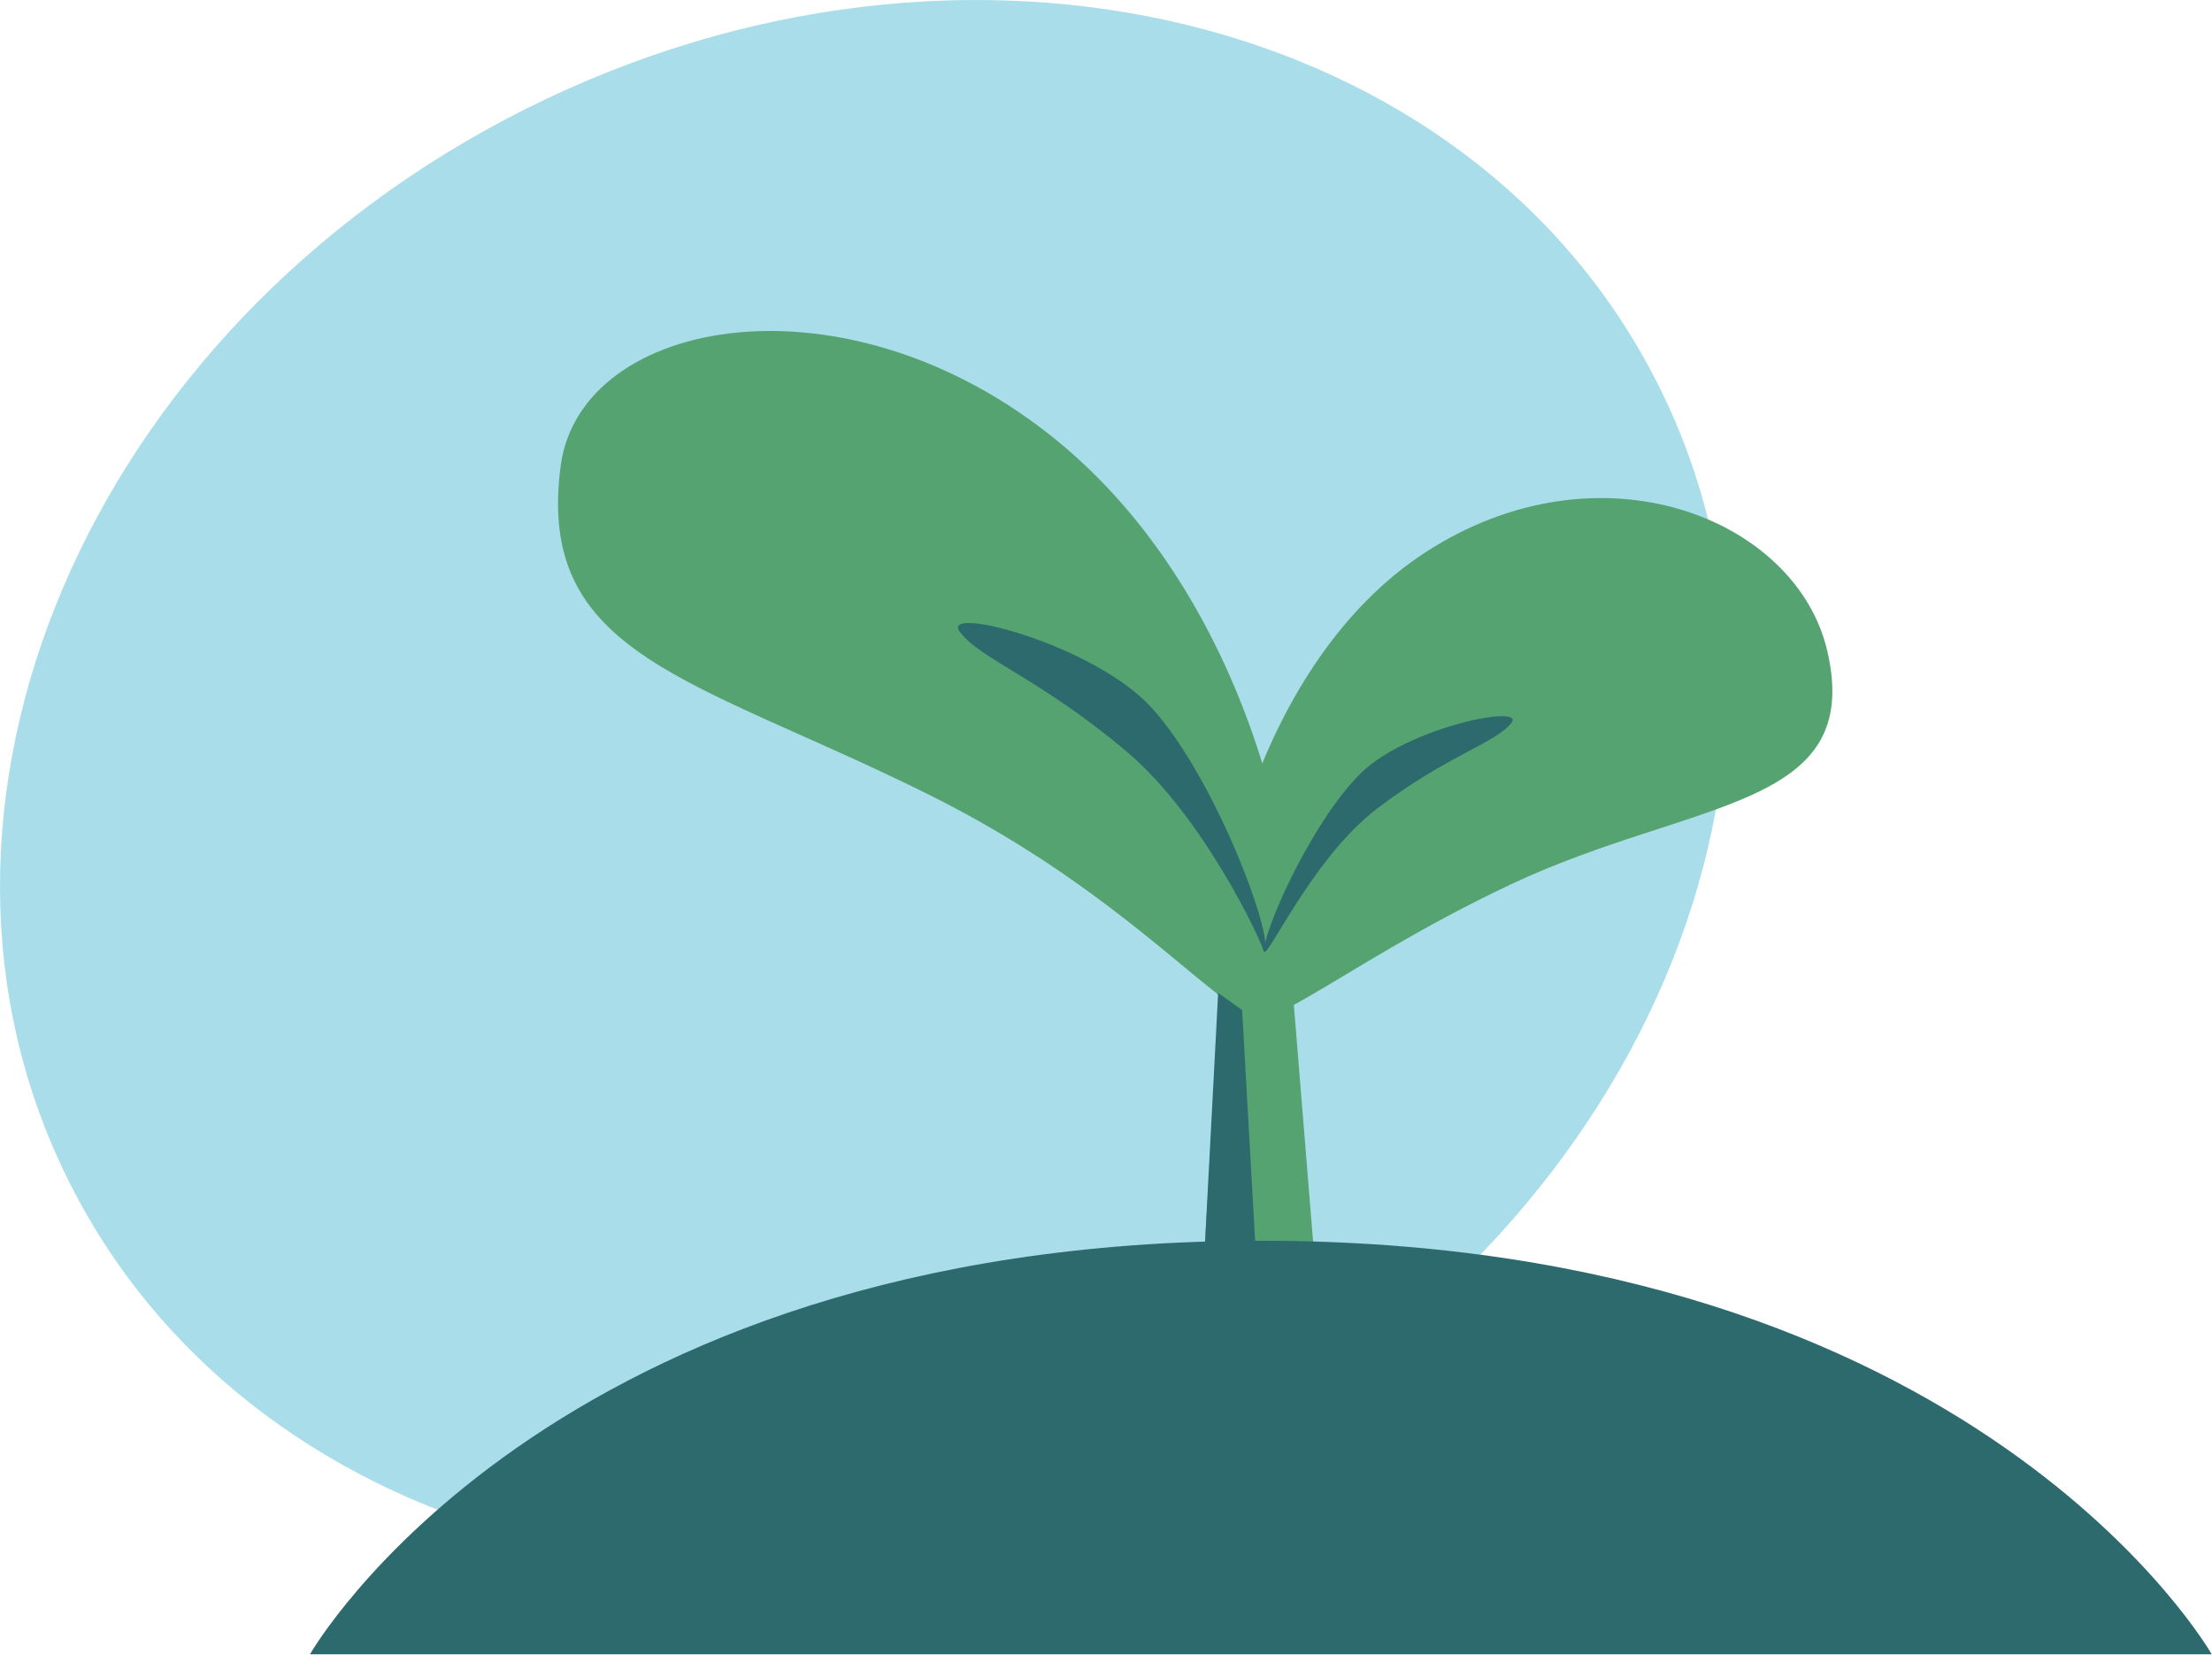
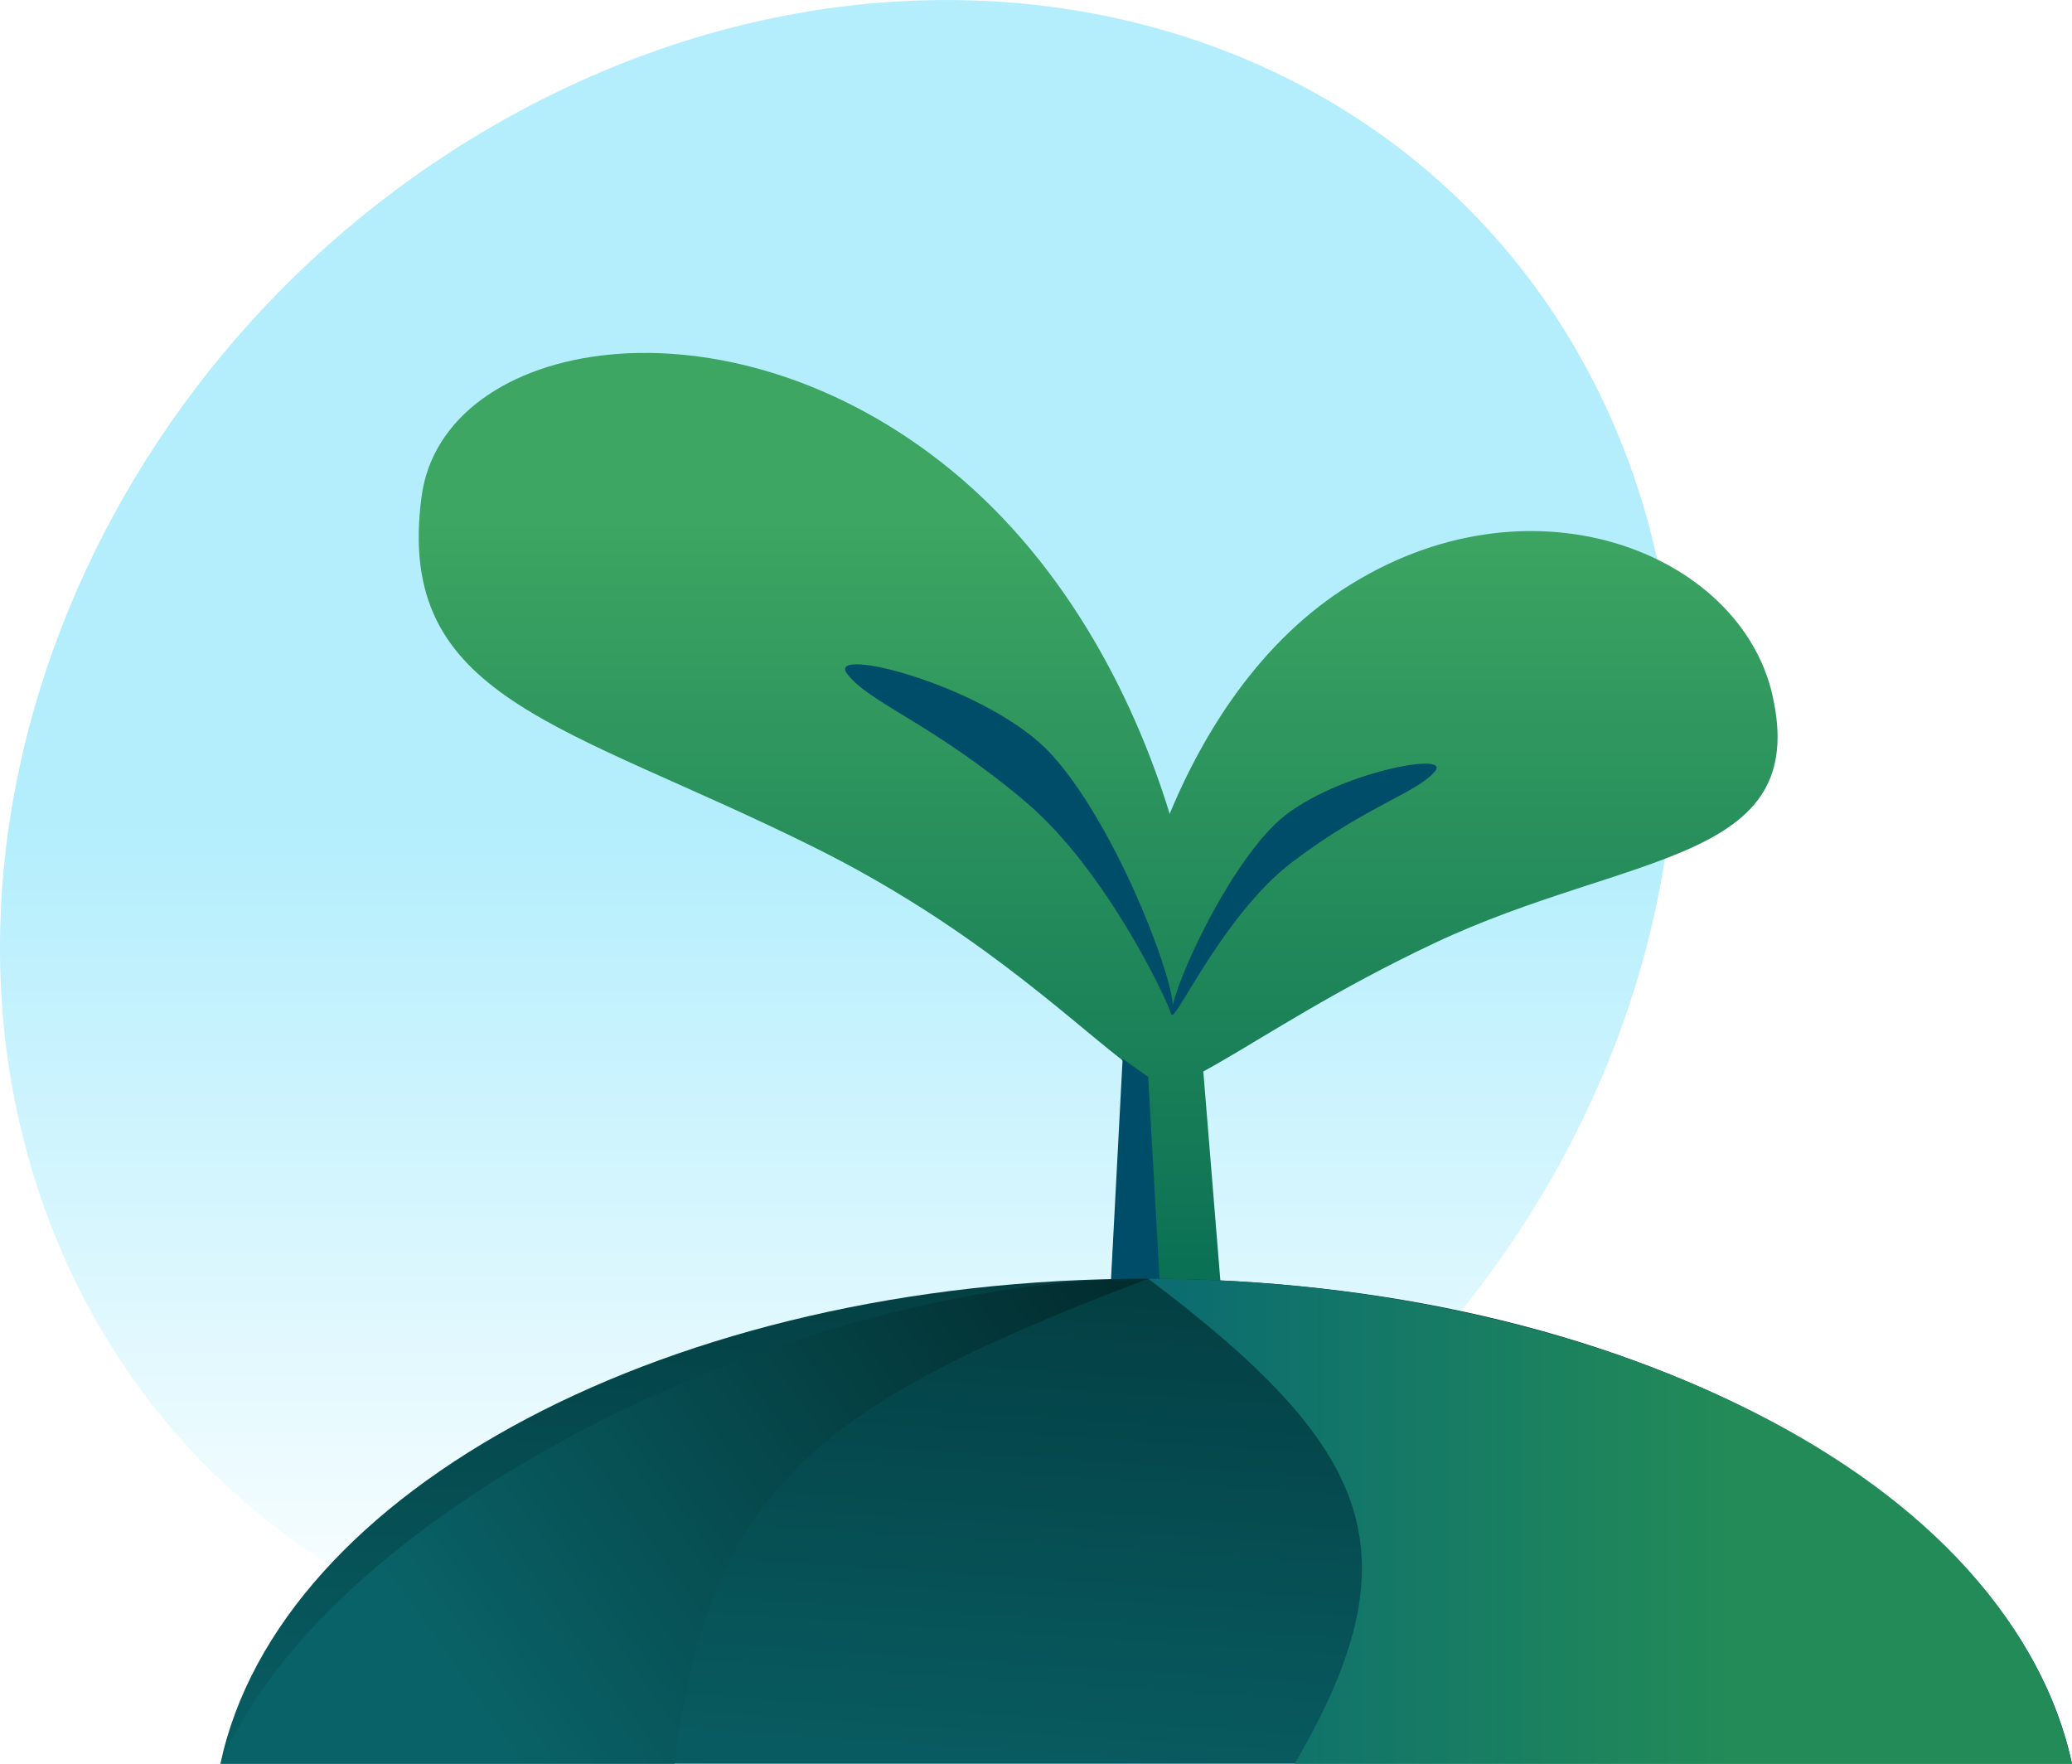
- <svg xmlns="http://www.w3.org/2000/svg" width="1819" height="1360" viewBox="0 0 1819 1360" fill="none">
-   <path d="M1363.89 316.905C1517.34 623.29 1349.13 1018.21 988.181 1198.98C627.235 1379.76 210.237 1277.93 56.79 971.544C-96.657 665.16 71.554 270.24 432.5 89.467C793.446 -91.307 1210.44 10.521 1363.89 316.905Z" fill="#A9DDEA" />
-   <path d="M1055.6 830.416C1045.45 846.098 1029.25 838.781 1002.79 818.43C1002.25 818.012 1001.7 817.589 1001.15 817.16C956.768 782.684 884.202 713.237 764.546 653.658C570.926 557.25 440.048 539.708 461.114 382.672C477.505 260.479 695.992 220.005 869.948 362.85C1050.74 511.311 1082.72 788.52 1055.6 830.416Z" fill="#55A370" />
-   <path d="M1004.51 829.302C1024.05 870.758 1092.13 797.908 1242.1 727.202C1392.07 656.495 1533 666.254 1502.65 535.221C1477.36 426.041 1315.46 360.81 1171.81 454.32C1033.46 544.375 991.074 753.912 1001.15 817.16C1002.49 818.198 1002.62 821.354 1002.49 823.605C1003.07 825.785 1003.75 827.691 1004.51 829.302Z" fill="#55A370" />
-   <path d="M1004.55 788.139H1060.87L1080.58 1030.29H990.473L1002.49 823.605L1002.79 818.43L1004.55 788.139Z" fill="#55A370" />
-   <path d="M946.705 581.512C994.199 633.401 1038 744.942 1040.41 774.361C1040.71 777.931 1040.24 786.852 1038.34 779.67C1036.44 772.488 989.718 671.344 926.762 618.136C855.111 557.58 806.393 542.192 789.31 519.501C772.226 496.81 899.212 529.623 946.705 581.512Z" fill="#2D6A6E" />
-   <path d="M1119.25 635.48C1080.72 673.213 1042.67 756.628 1039.65 779.091C1036.62 801.553 1075.71 707.535 1133.13 664.207C1190.54 620.879 1228.52 611.437 1242.54 594.775C1256.56 578.114 1157.78 597.747 1119.25 635.48Z" fill="#2D6A6E" />
-   <path d="M1001.72 816.295L1021.43 830.374L1032.7 1030.29H990.461L1001.72 816.295Z" fill="#2D6A6E" />
-   <path d="M1818.77 1360.01H254.91C254.91 1360.01 448.531 1020.04 1036.84 1020.04C1625.15 1020.04 1818.77 1360.01 1818.77 1360.01Z" fill="#2D6A6E" />
+ <svg xmlns="http://www.w3.org/2000/svg" width="94" height="80" viewBox="0 0 94 80" fill="none">
+   <path d="M72.962 18.693C81.171 36.765 72.172 60.06 52.863 70.723C33.554 81.386 11.247 75.379 3.038 57.307C-5.171 39.235 3.828 15.94 23.137 5.277C42.446 -5.386 64.753 0.621 72.962 18.693Z" fill="url(#paint0_linear_4908_2306)" />
+   <path d="M54.1 48.852C53.502 49.775 52.549 49.344 50.993 48.147C50.961 48.123 50.928 48.098 50.896 48.072C48.285 46.044 44.016 41.959 36.977 38.454C25.587 32.782 17.887 31.75 19.127 22.512C20.091 15.324 32.944 12.943 43.178 21.346C53.814 30.08 55.695 46.388 54.1 48.852Z" fill="url(#paint1_linear_4908_2306)" />
+   <path d="M51.094 48.787C52.243 51.225 56.248 46.94 65.071 42.78C73.893 38.621 82.184 39.195 80.399 31.486C78.911 25.063 69.386 21.226 60.936 26.727C52.797 32.025 50.303 44.352 50.896 48.072C50.975 48.133 50.983 48.319 50.975 48.452C51.009 48.58 51.049 48.692 51.094 48.787Z" fill="url(#paint2_linear_4908_2306)" />
+   <path d="M51.096 46.365H54.409L55.569 60.611H50.268L50.975 48.452L50.993 48.147L51.096 46.365Z" fill="url(#paint3_linear_4908_2306)" />
+   <path d="M47.693 34.21C50.487 37.262 53.064 43.824 53.206 45.555C53.223 45.765 53.196 46.289 53.084 45.867C52.972 45.444 50.224 39.494 46.52 36.364C42.305 32.802 39.439 31.896 38.434 30.562C37.429 29.227 44.899 31.157 47.693 34.21Z" fill="#004D6A" />
+   <path d="M57.844 37.385C55.577 39.604 53.339 44.511 53.161 45.833C52.983 47.154 55.282 41.623 58.66 39.074C62.038 36.526 64.272 35.97 65.097 34.99C65.921 34.01 60.11 35.165 57.844 37.385Z" fill="#004D6A" />
+   <path d="M50.93 48.022L52.09 48.85L52.752 60.611H50.268L50.93 48.022Z" fill="#004D6A" />
+   <path d="M52 58C30.435 58 12.636 67.594 10 80H94C91.364 67.594 73.565 58 52 58Z" fill="url(#paint4_linear_4908_2306)" />
+   <path d="M30.604 80C32.189 67.5 37.002 63.713 52.094 58C36.253 58 15.092 68.18 10 80H30.604Z" fill="url(#paint5_linear_4908_2306)" />
+   <path d="M94 80C90.83 66 71.019 58 52.094 58C62.193 65.627 64.387 70.349 58.736 80H94Z" fill="url(#paint6_linear_4908_2306)" />
+   <defs>
+     <linearGradient id="paint0_linear_4908_2306" x1="38" y1="0" x2="38" y2="76" gradientUnits="userSpaceOnUse">
+       <stop offset="0.495" stop-color="#B4EEFD" />
+       <stop offset="1" stop-color="white" />
+     </linearGradient>
+     <linearGradient id="paint1_linear_4908_2306" x1="49.819" y1="16.008" x2="49.819" y2="60.611" gradientUnits="userSpaceOnUse">
+       <stop offset="0.168" stop-color="#3DA662" />
+       <stop offset="1" stop-color="#076C53" />
+     </linearGradient>
+     <linearGradient id="paint2_linear_4908_2306" x1="49.819" y1="16.008" x2="49.819" y2="60.611" gradientUnits="userSpaceOnUse">
+       <stop offset="0.168" stop-color="#3DA662" />
+       <stop offset="1" stop-color="#076C53" />
+     </linearGradient>
+     <linearGradient id="paint3_linear_4908_2306" x1="49.819" y1="16.008" x2="49.819" y2="60.611" gradientUnits="userSpaceOnUse">
+       <stop offset="0.168" stop-color="#3DA662" />
+       <stop offset="1" stop-color="#076C53" />
+     </linearGradient>
+     <linearGradient id="paint4_linear_4908_2306" x1="49.231" y1="58" x2="45.065" y2="121.336" gradientUnits="userSpaceOnUse">
+       <stop stop-color="#033F43" />
+       <stop offset="1" stop-color="#119097" />
+     </linearGradient>
+     <linearGradient id="paint5_linear_4908_2306" x1="49.792" y1="57.08" x2="21.388" y2="77.133" gradientUnits="userSpaceOnUse">
+       <stop stop-color="#022D2F" />
+       <stop offset="1" stop-color="#096267" />
+     </linearGradient>
+     <linearGradient id="paint6_linear_4908_2306" x1="78.624" y1="61.487" x2="52.094" y2="61.487" gradientUnits="userSpaceOnUse">
+       <stop stop-color="#228B57" />
+       <stop offset="1" stop-color="#0B6B71" />
+     </linearGradient>
+   </defs>
</svg>
